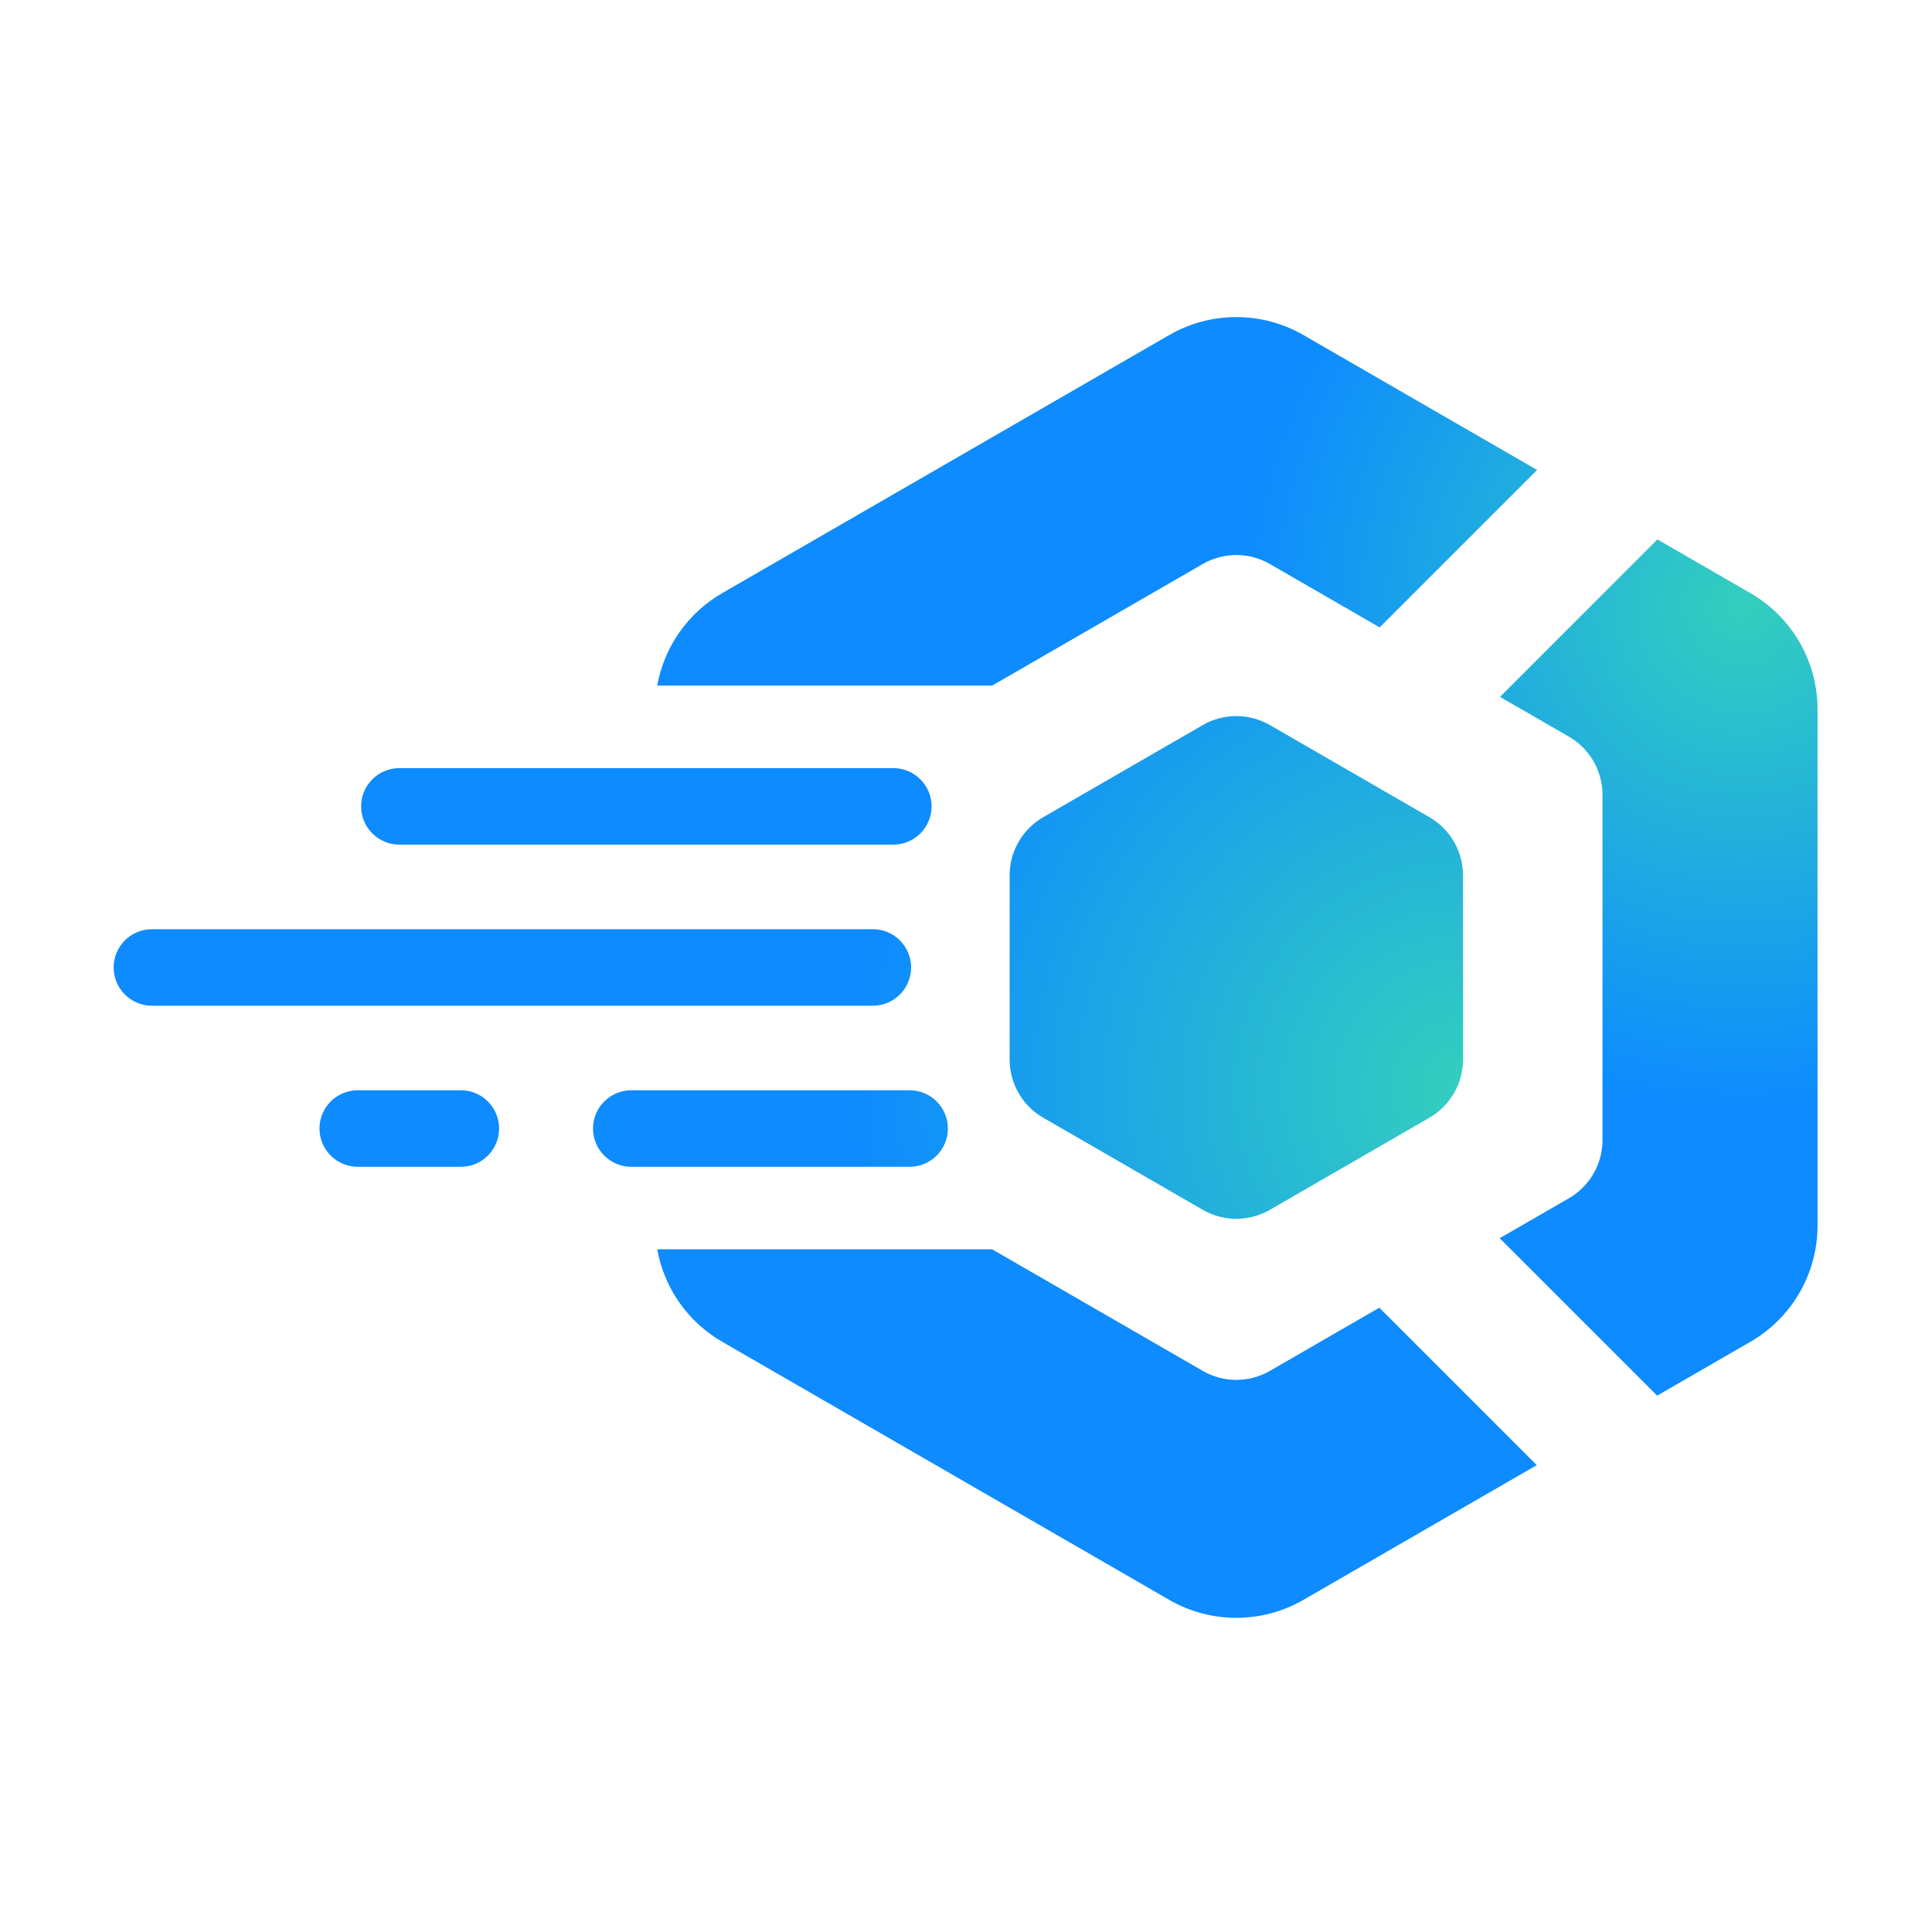
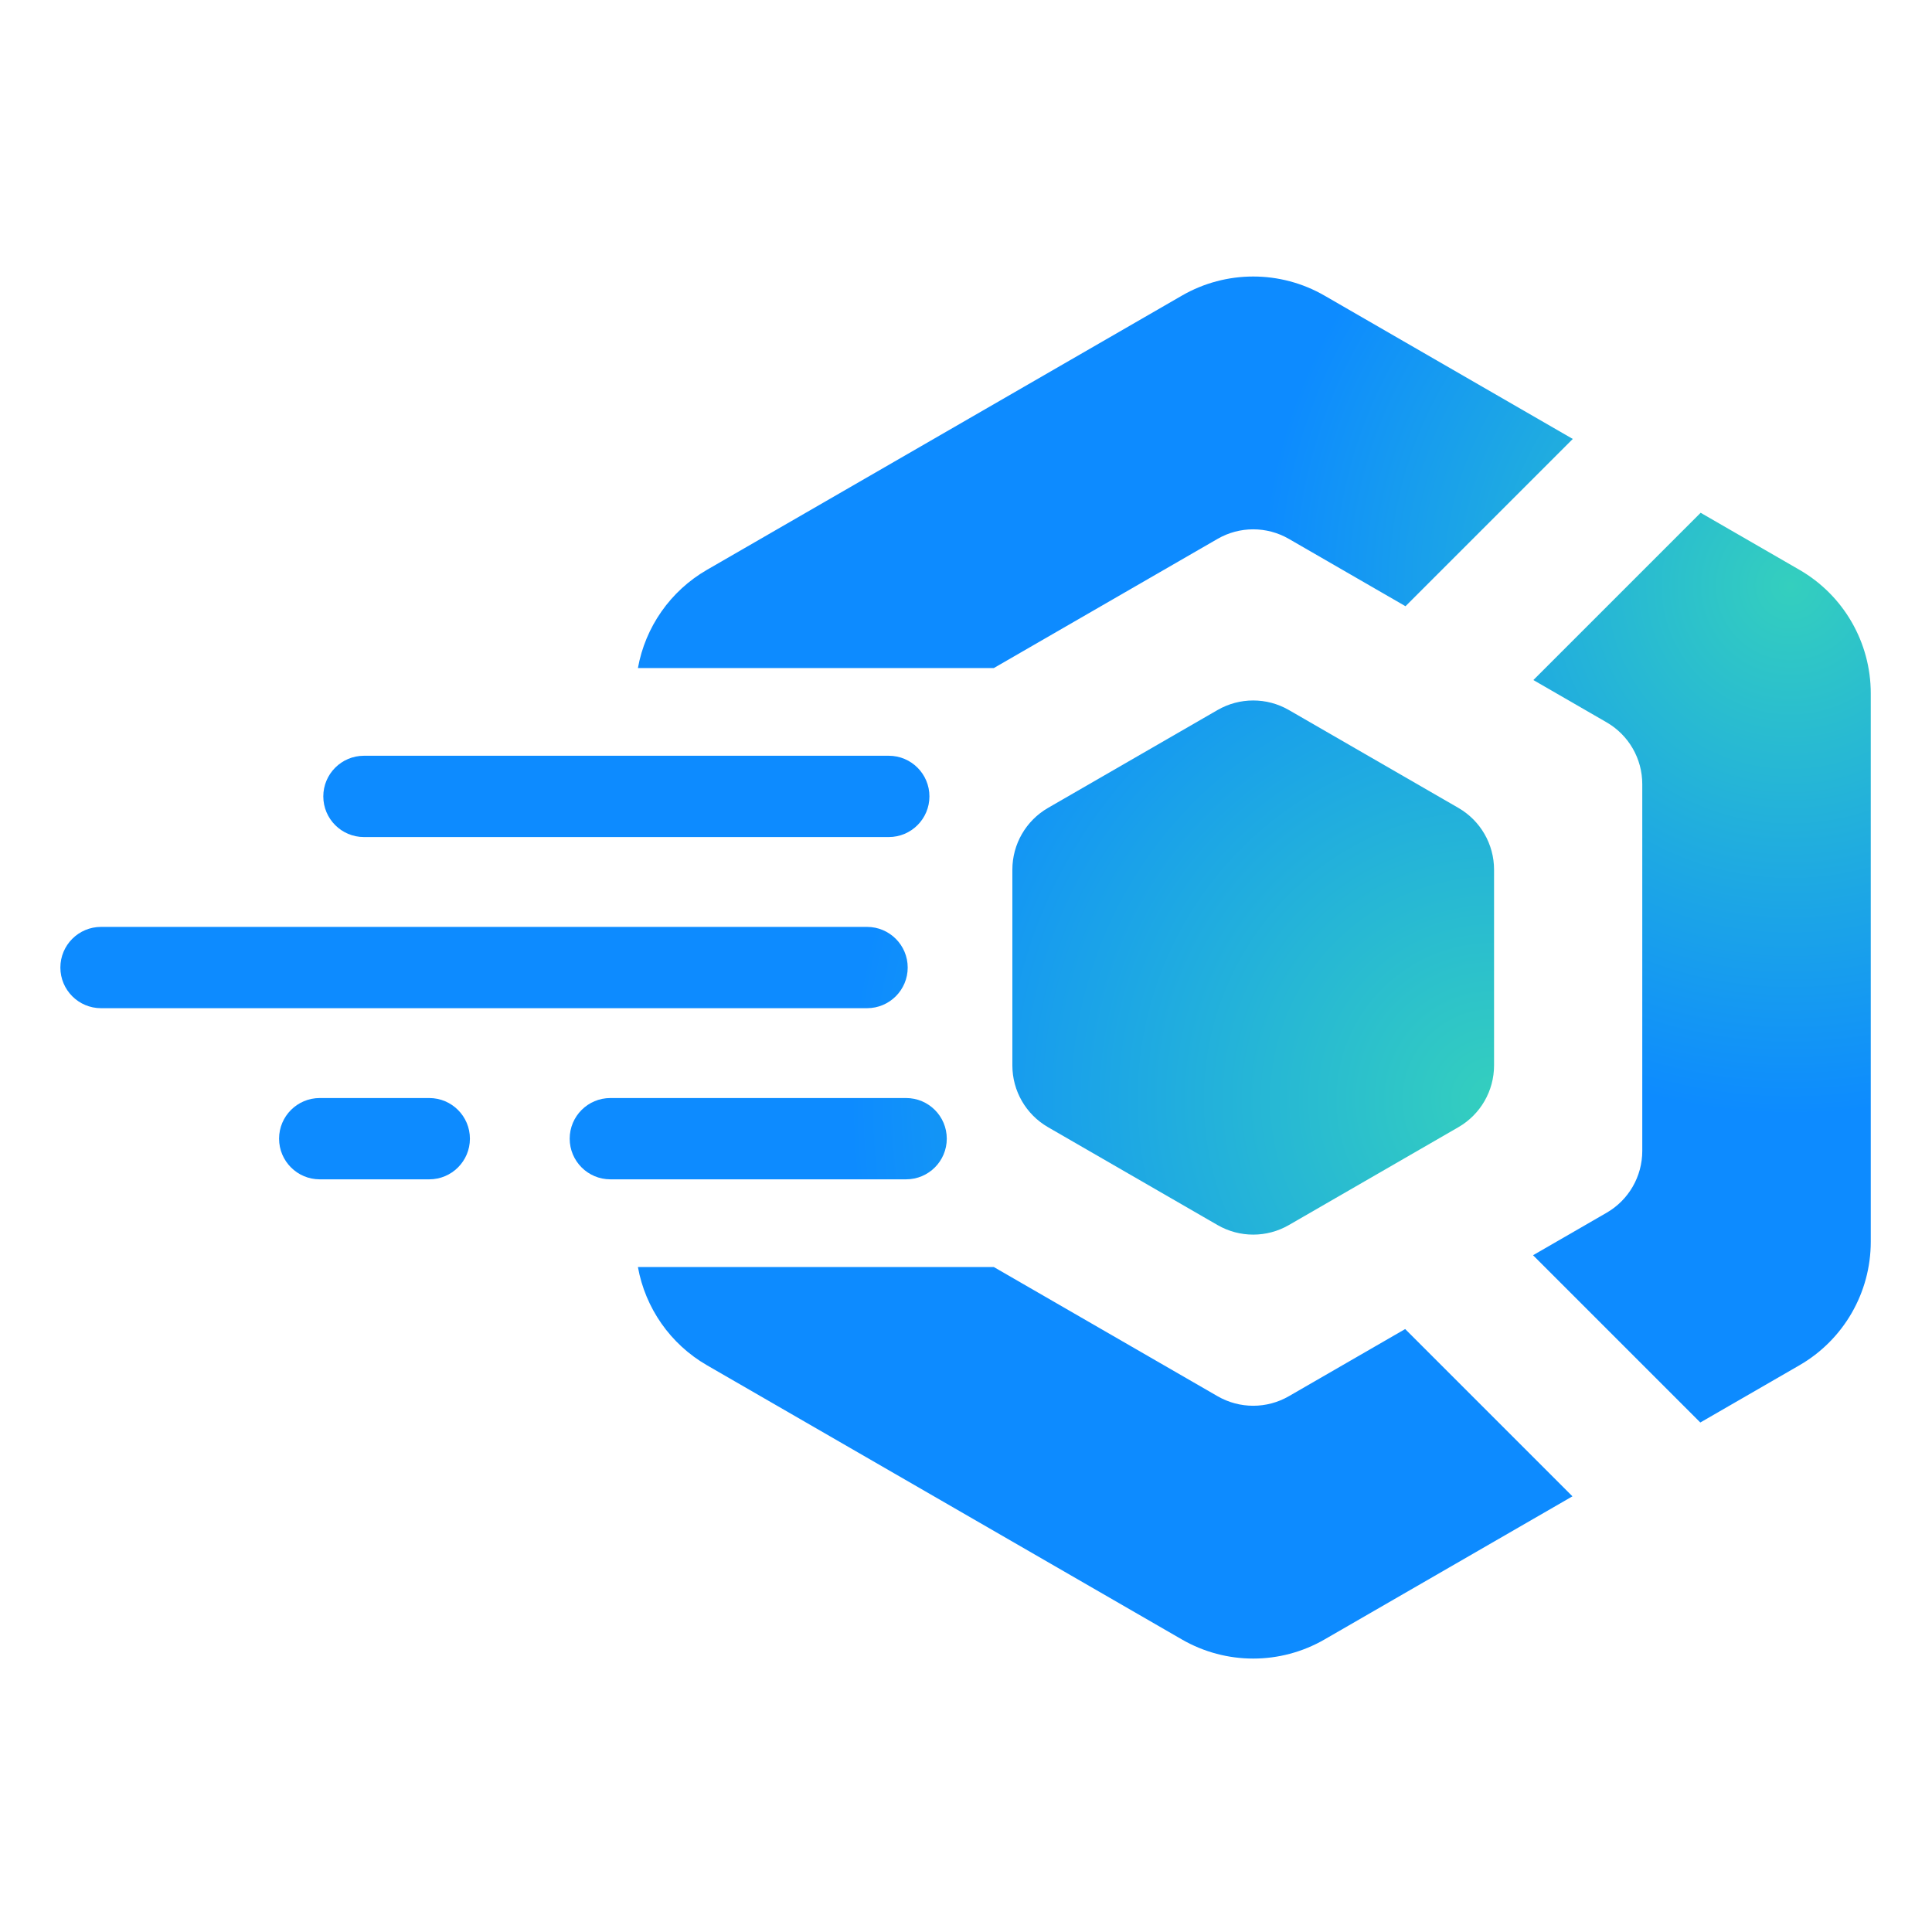
- <svg xmlns="http://www.w3.org/2000/svg" width="512" height="512" viewBox="-100 -279 1700 1700" role="img" aria-label="Símbolo TrailSoft">
+ <svg xmlns="http://www.w3.org/2000/svg" width="512" height="512" viewBox="-50 -229 1600 1600" role="img" aria-label="Símbolo TrailSoft">
  <g transform="matrix(1,0,0,1,-6336.614,-7703.15)">
    <g transform="matrix(1,0,0,1,3543.307,4724.409)">
      <g id="Logo-Color-Fondo-Negro" transform="matrix(1,0,0,1,2600.06,2369.917)">
        <path d="M1307.225,881.872L1210.63,826.103C1192.358,815.554 1169.847,815.554 1151.575,826.103L966.301,933.071L671.54,933.071C677.638,899.213 698.327,869.282 728.725,851.731L1122.047,624.647C1158.591,603.548 1203.614,603.548 1240.157,624.647L1445.751,743.346L1307.225,881.872ZM1551.646,804.485L1633.48,851.731C1670.023,872.83 1692.535,911.821 1692.535,954.018L1692.535,1408.187C1692.535,1450.384 1670.023,1489.375 1633.48,1510.473L1551.374,1557.877L1412.848,1419.351L1473.777,1384.174C1492.049,1373.625 1503.305,1354.129 1503.305,1333.03L1503.305,1029.174C1503.305,1008.076 1492.049,988.58 1473.777,978.031L1413.12,943.011L1551.646,804.485ZM1445.479,1619.016L1240.157,1737.558C1203.614,1758.656 1158.591,1758.656 1122.047,1737.558L728.725,1510.473C698.327,1492.923 677.638,1462.992 671.54,1429.134L966.301,1429.134L1151.575,1536.102C1169.847,1546.651 1192.358,1546.651 1210.63,1536.102L1306.953,1480.49L1445.479,1619.016Z" fill="url(#_Radial1)" />
        <g transform="matrix(0.473431,0,0,0.473431,488.3988,813.8379)">
          <path d="M1400.787,325.279C1439.381,302.997 1486.931,302.997 1525.525,325.279C1605.227,371.295 1742.389,450.486 1822.091,496.501C1860.685,518.784 1884.46,559.963 1884.46,604.528C1884.46,696.56 1884.46,854.941 1884.46,946.973C1884.46,991.538 1860.685,1032.717 1822.091,1055C1742.389,1101.015 1605.227,1180.206 1525.525,1226.222C1486.931,1248.504 1439.381,1248.504 1400.787,1226.222C1321.085,1180.206 1183.923,1101.015 1104.221,1055C1065.627,1032.717 1041.852,991.538 1041.852,946.973C1041.852,854.941 1041.852,696.56 1041.852,604.528C1041.852,559.963 1065.627,518.784 1104.221,496.501C1183.923,450.486 1321.085,371.295 1400.787,325.279Z" fill="url(#_Radial2)" />
        </g>
        <g transform="matrix(1.364534,0,0,1.237238,-6.981735,-53.91142)">
          <path d="M649.511,856.44C663.126,856.44 674.18,868.631 674.18,883.647C674.18,898.663 663.126,910.854 649.511,910.854L330.981,910.854C317.365,910.854 306.312,898.663 306.312,883.647C306.312,868.631 317.365,856.44 330.981,856.44L649.511,856.44Z" fill="url(#_Radial3)" />
        </g>
        <g transform="matrix(1.907536,0,0,1.237238,-391.0539,87.82086)">
          <path d="M656.533,856.44C666.273,856.44 674.18,868.631 674.18,883.647C674.18,898.663 666.273,910.854 656.533,910.854L323.958,910.854C314.219,910.854 306.312,898.663 306.312,883.647C306.312,868.631 314.219,856.44 323.958,856.44L656.533,856.44Z" fill="url(#_Radial4)" />
        </g>
        <g transform="matrix(0.429638,0,0,1.237238,242.7577,229.5531)">
          <path d="M595.832,856.44C639.073,856.44 674.18,868.631 674.18,883.647C674.18,898.663 639.073,910.854 595.832,910.854L384.66,910.854C341.418,910.854 306.312,898.663 306.312,883.647C306.312,868.631 341.418,856.44 384.66,856.44L595.832,856.44Z" fill="url(#_Radial5)" />
        </g>
        <g transform="matrix(0.848909,0,0,1.237238,355.012,229.5531)">
          <path d="M634.527,856.44C656.412,856.44 674.18,868.631 674.18,883.647C674.18,898.663 656.412,910.854 634.527,910.854L345.964,910.854C324.079,910.854 306.312,898.663 306.312,883.647C306.312,868.631 324.079,856.44 345.964,856.44L634.527,856.44Z" fill="url(#_Radial6)" />
        </g>
      </g>
    </g>
  </g>
  <defs>
    <radialGradient id="_Radial1" cx="0" cy="0" r="1" gradientUnits="userSpaceOnUse" gradientTransform="matrix(298.9567,322.916,-322.916,298.9567,1627.465,864.7765)">
      <stop offset="0" stop-color="rgb(52,207,190)" />
      <stop offset="1" stop-color="rgb(13,139,255)" />
    </radialGradient>
    <radialGradient id="_Radial2" cx="0" cy="0" r="1" gradientUnits="userSpaceOnUse" gradientTransform="matrix(766.5557,827.9898,-827.9898,766.5557,1884.46,1004.022)">
      <stop offset="0" stop-color="rgb(52,207,190)" />
      <stop offset="1" stop-color="rgb(13,139,255)" />
    </radialGradient>
    <radialGradient id="_Radial3" cx="0" cy="0" r="1" gradientUnits="userSpaceOnUse" gradientTransform="matrix(265.9599,316.8317,-287.2747,293.3238,1016.862,1085.551)">
      <stop offset="0" stop-color="rgb(52,207,190)" />
      <stop offset="1" stop-color="rgb(13,139,255)" />
    </radialGradient>
    <radialGradient id="_Radial4" cx="0" cy="0" r="1" gradientUnits="userSpaceOnUse" gradientTransform="matrix(190.2514,316.8317,-205.4988,293.3238,928.7454,970.9953)">
      <stop offset="0" stop-color="rgb(52,207,190)" />
      <stop offset="1" stop-color="rgb(13,139,255)" />
    </radialGradient>
    <radialGradient id="_Radial5" cx="0" cy="0" r="1" gradientUnits="userSpaceOnUse" gradientTransform="matrix(844.6902,316.8317,-912.3863,293.3238,2648.281,856.4399)">
      <stop offset="0" stop-color="rgb(52,207,190)" />
      <stop offset="1" stop-color="rgb(13,139,255)" />
    </radialGradient>
    <radialGradient id="_Radial6" cx="0" cy="0" r="1" gradientUnits="userSpaceOnUse" gradientTransform="matrix(427.5031,316.8317,-461.7645,293.3238,1208.078,856.4399)">
      <stop offset="0" stop-color="rgb(52,207,190)" />
      <stop offset="1" stop-color="rgb(13,139,255)" />
    </radialGradient>
  </defs>
</svg>
